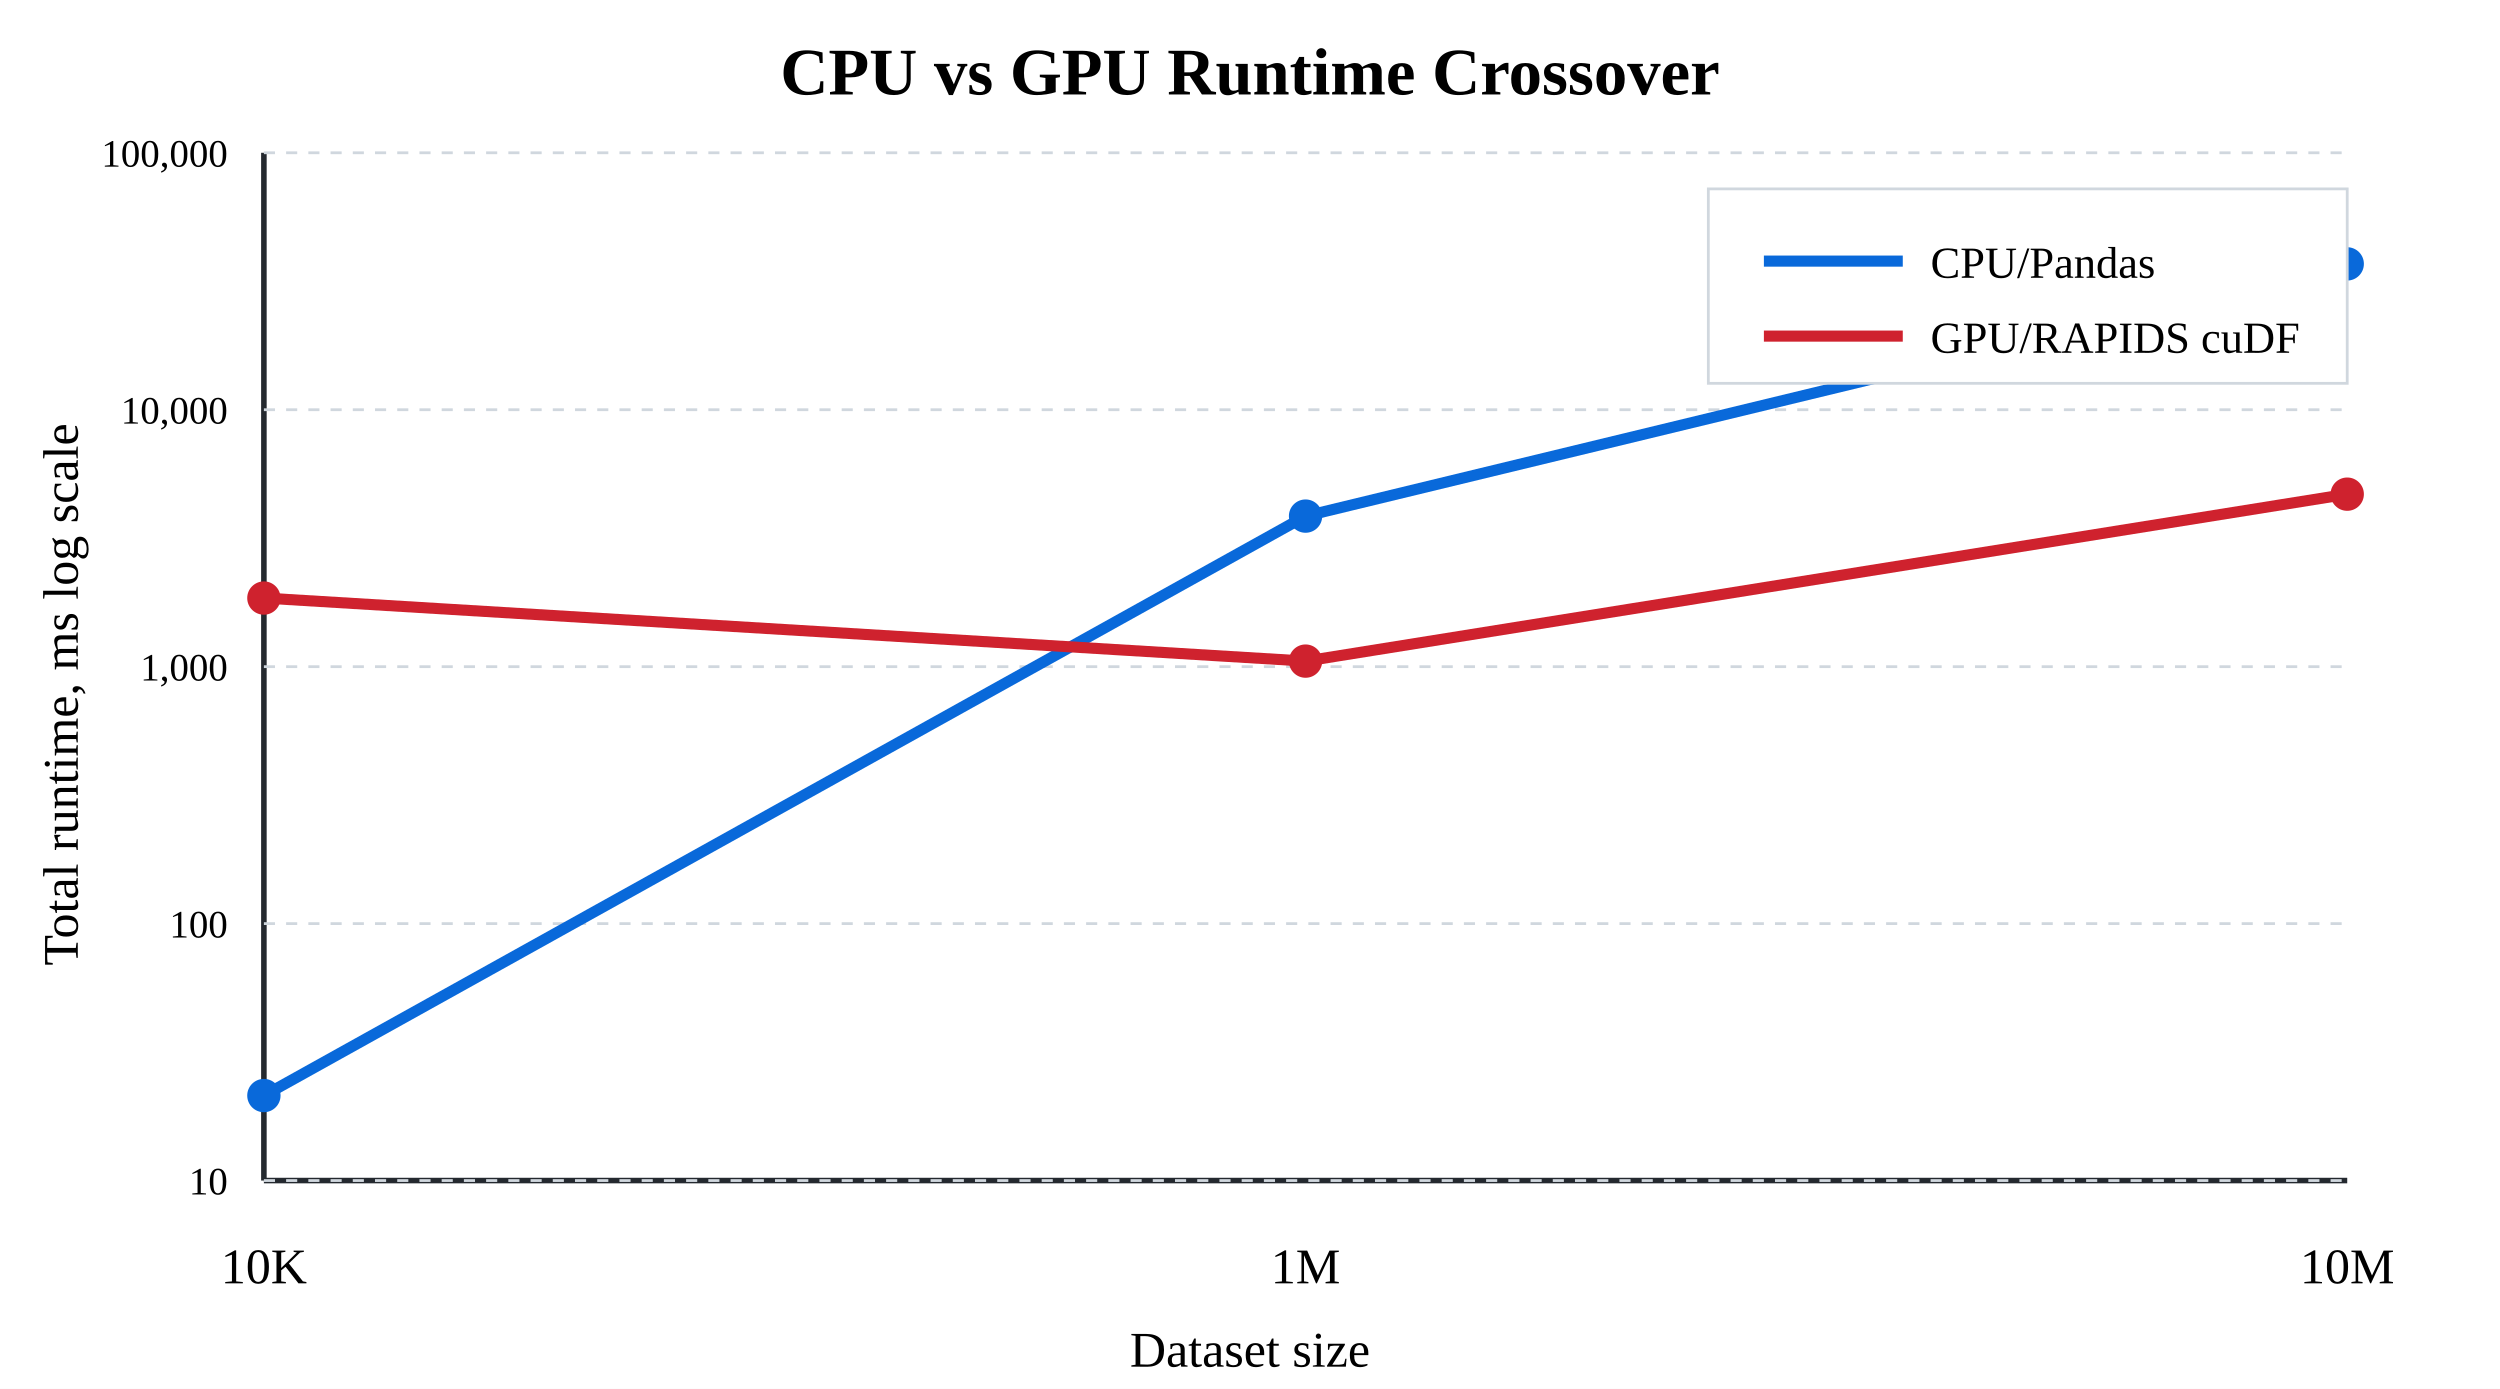
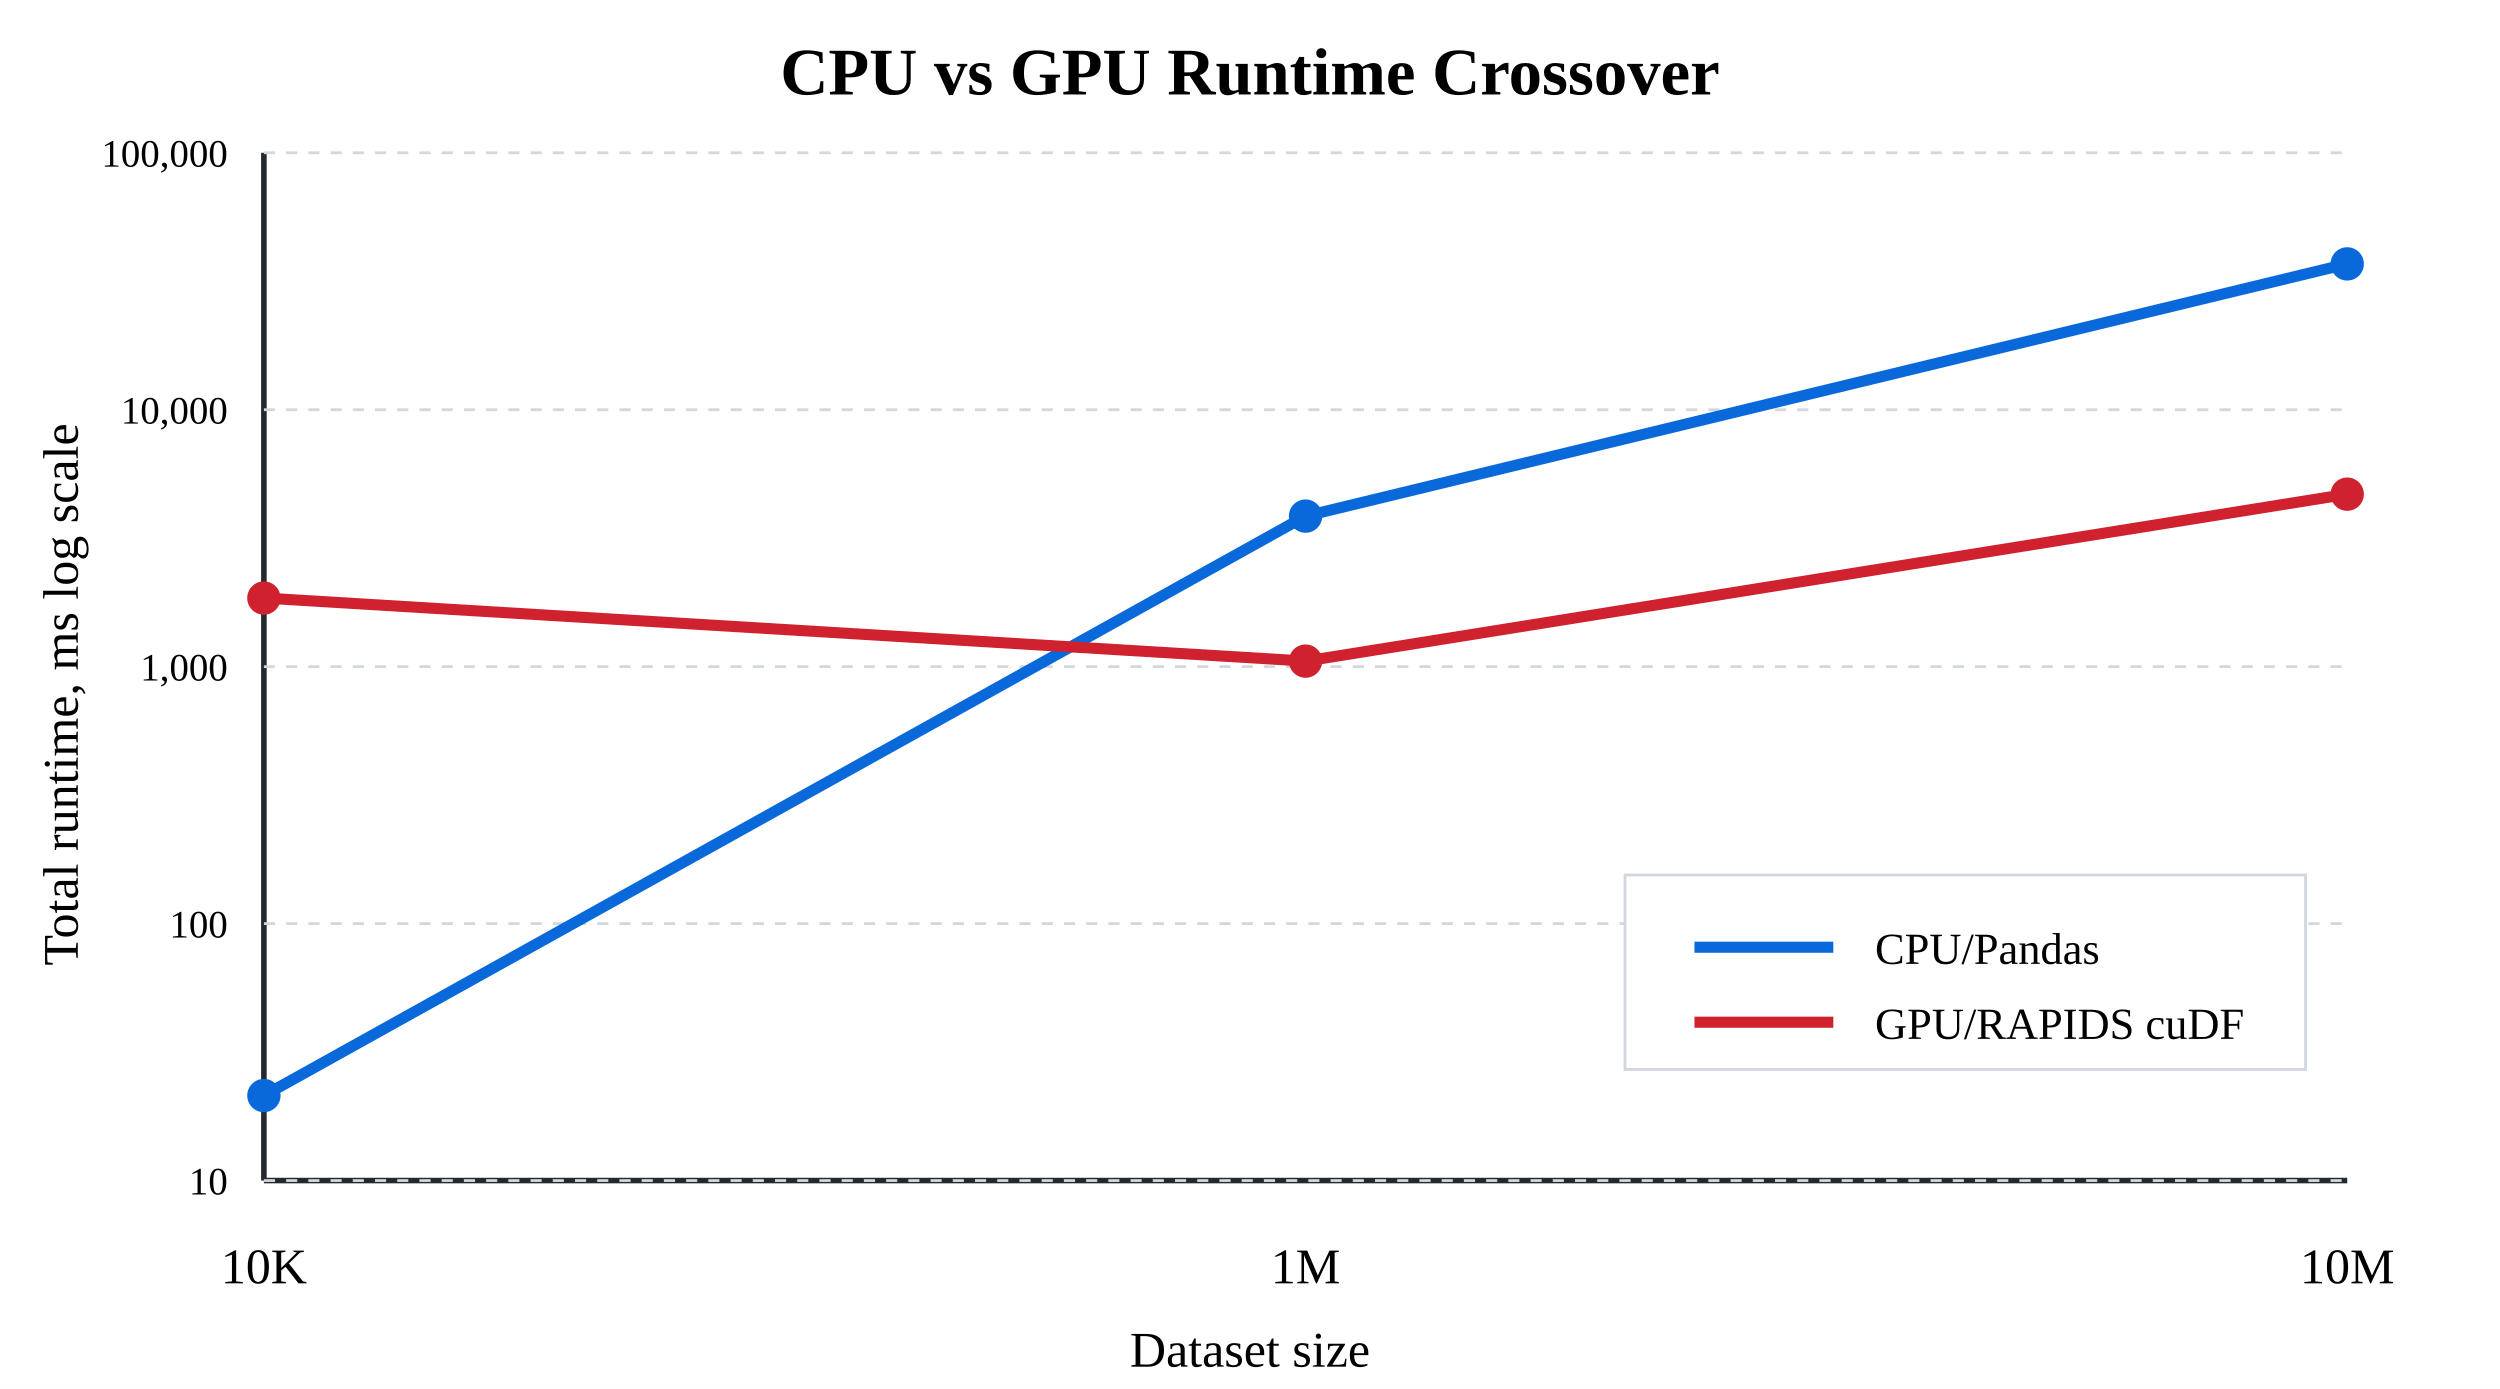
<svg xmlns="http://www.w3.org/2000/svg" width="900" height="500" viewBox="0 0 900 500">
  <rect width="100%" height="100%" fill="white" />
  <text x="450" y="34" text-anchor="middle" font-size="24" font-weight="700">CPU vs GPU Runtime Crossover</text>
  <line x1="95" y1="425" x2="845" y2="425" stroke="#24292f" stroke-width="2" />
  <line x1="95" y1="55" x2="95" y2="425" stroke="#24292f" stroke-width="2" />
  <line x1="95" y1="425" x2="845" y2="425" stroke="#d0d7de" stroke-dasharray="4 4" />
  <line x1="95" y1="332.5" x2="845" y2="332.5" stroke="#d0d7de" stroke-dasharray="4 4" />
  <line x1="95" y1="240" x2="845" y2="240" stroke="#d0d7de" stroke-dasharray="4 4" />
  <line x1="95" y1="147.5" x2="845" y2="147.5" stroke="#d0d7de" stroke-dasharray="4 4" />
  <line x1="95" y1="55" x2="845" y2="55" stroke="#d0d7de" stroke-dasharray="4 4" />
  <text x="82" y="430" text-anchor="end" font-size="14">10</text>
  <text x="82" y="337.5" text-anchor="end" font-size="14">100</text>
  <text x="82" y="245" text-anchor="end" font-size="14">1,000</text>
  <text x="82" y="152.5" text-anchor="end" font-size="14">10,000</text>
  <text x="82" y="60" text-anchor="end" font-size="14">100,000</text>
  <polyline points="95,394.4 470,185.8 845,95.0" fill="none" stroke="#0969da" stroke-width="4" />
  <circle cx="95" cy="394.4" r="6" fill="#0969da" />
  <circle cx="470" cy="185.8" r="6" fill="#0969da" />
  <circle cx="845" cy="95.0" r="6" fill="#0969da" />
  <polyline points="95,215.3 470,238.0 845,177.9" fill="none" stroke="#cf222e" stroke-width="4" />
  <circle cx="95" cy="215.3" r="6" fill="#cf222e" />
  <circle cx="470" cy="238.0" r="6" fill="#cf222e" />
  <circle cx="845" cy="177.9" r="6" fill="#cf222e" />
  <text x="95" y="462" text-anchor="middle" font-size="18">10K</text>
  <text x="470" y="462" text-anchor="middle" font-size="18">1M</text>
  <text x="845" y="462" text-anchor="middle" font-size="18">10M</text>
  <text x="28" y="250" transform="rotate(-90 28,250)" text-anchor="middle" font-size="18">Total runtime, ms log scale</text>
  <text x="450" y="492" text-anchor="middle" font-size="18">Dataset size</text>
-   <rect x="615" y="68" width="230" height="70" fill="white" stroke="#d0d7de" />
-   <line x1="635" y1="94" x2="685" y2="94" stroke="#0969da" stroke-width="4" />
-   <text x="695" y="100" font-size="16">CPU/Pandas</text>
-   <line x1="635" y1="121" x2="685" y2="121" stroke="#cf222e" stroke-width="4" />
-   <text x="695" y="127" font-size="16">GPU/RAPIDS cuDF</text>
+   <rect x="585" y="315" width="245" height="70" fill="white" stroke="#d0d7de" />
+   <line x1="610" y1="341" x2="660" y2="341" stroke="#0969da" stroke-width="4" />
+   <text x="675" y="347" font-size="16">CPU/Pandas</text>
+   <line x1="610" y1="368" x2="660" y2="368" stroke="#cf222e" stroke-width="4" />
+   <text x="675" y="374" font-size="16">GPU/RAPIDS cuDF</text>
</svg>
